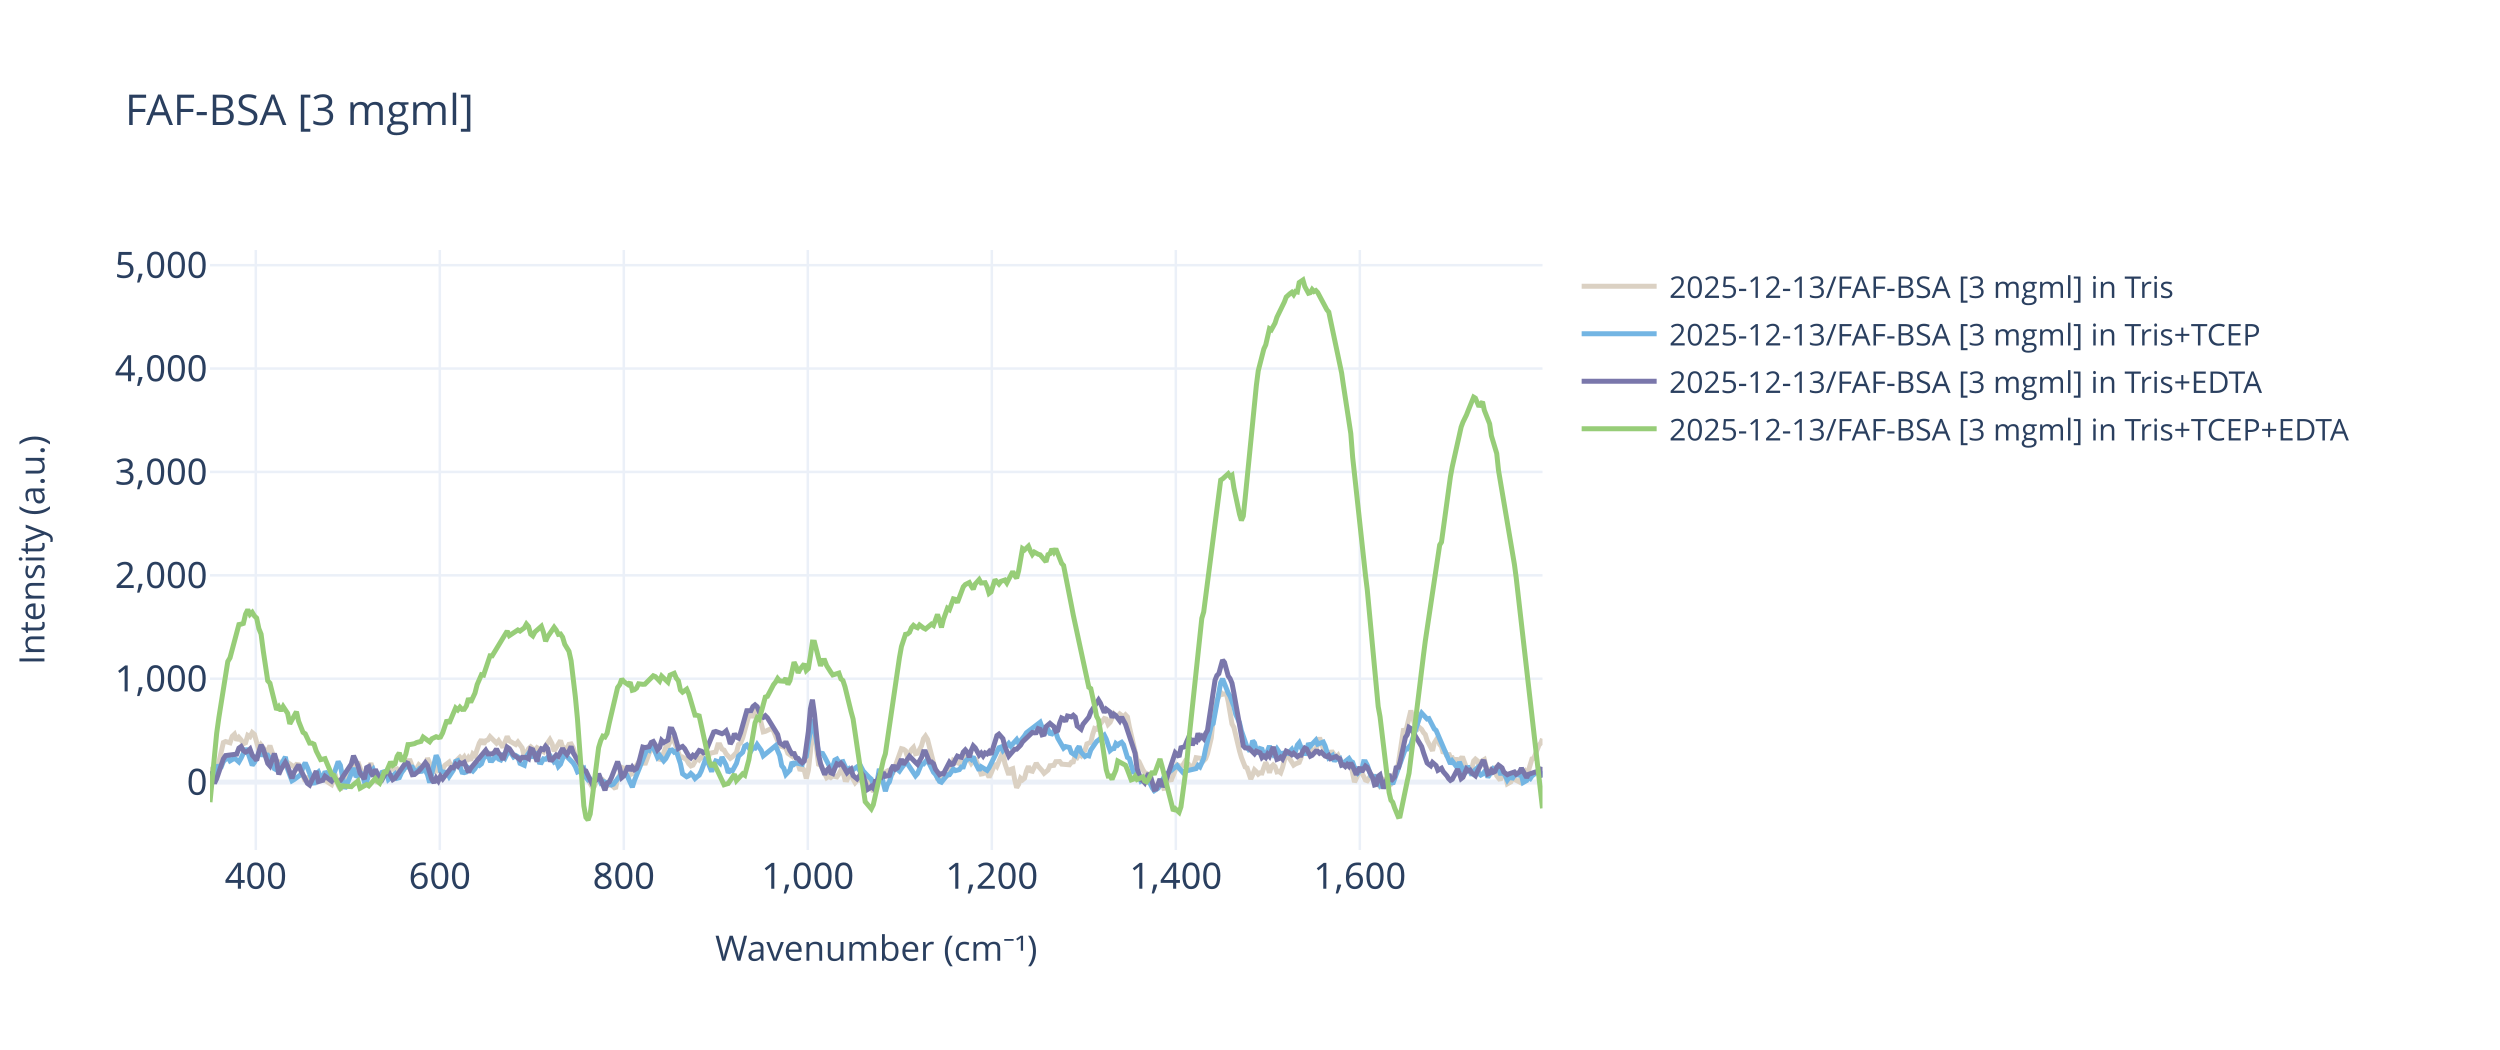
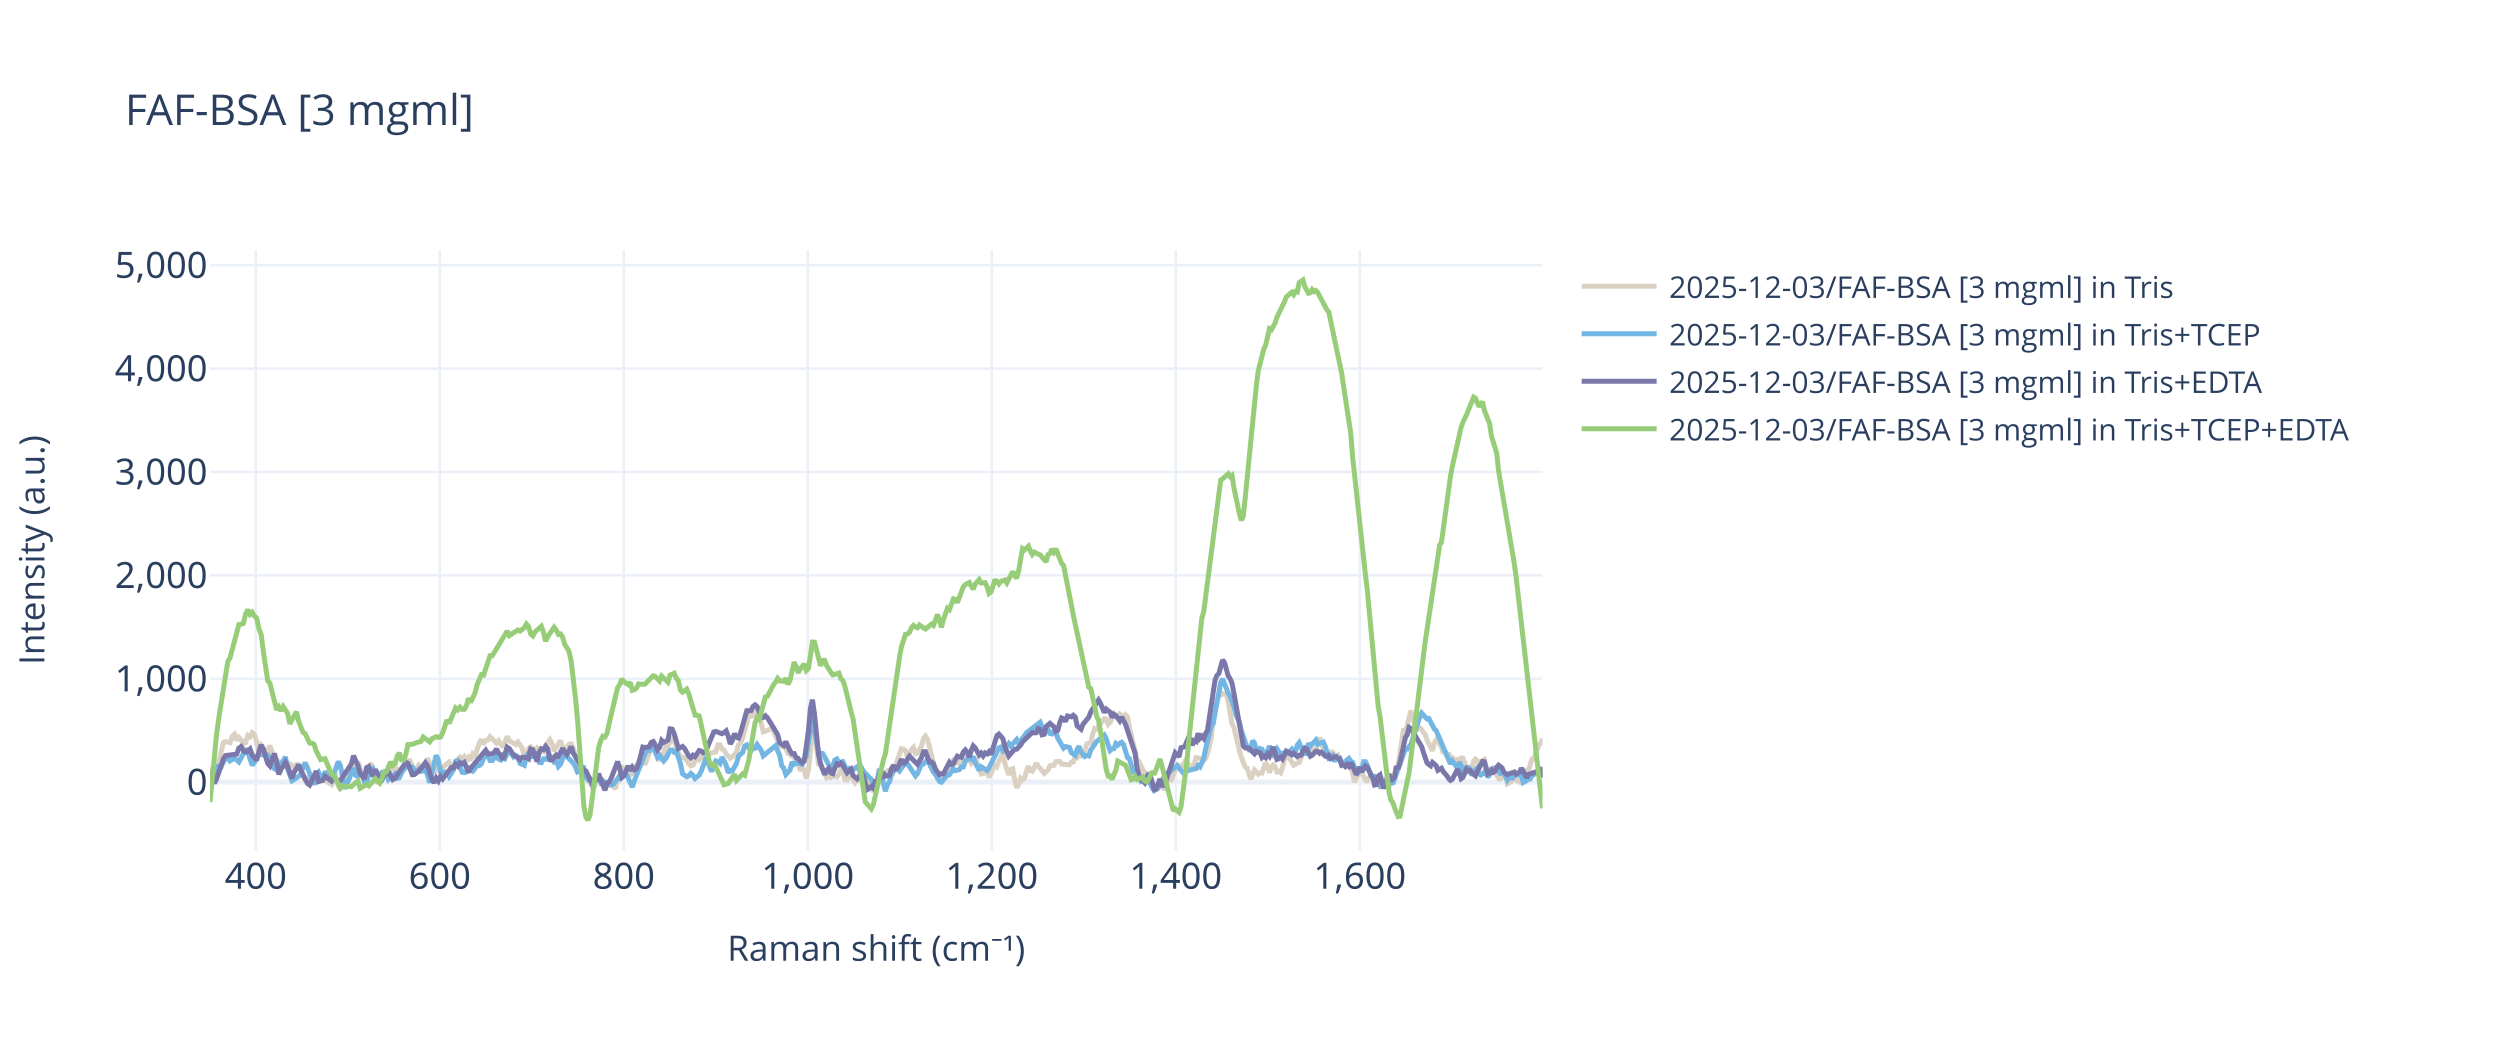
<svg xmlns="http://www.w3.org/2000/svg" class="main-svg" width="1000" height="420" style="" viewBox="0 0 1000 420">
  <rect x="0" y="0" width="1000" height="420" style="fill: rgb(255, 255, 255); fill-opacity: 1;" />
-   <defs id="defs-136c5c">
+   <defs id="defs-d12a3f">
    <g class="clips">
-       <clipPath id="clip136c5cxyplot" class="plotclip">
+       <clipPath id="clipd12a3fxyplot" class="plotclip">
        <rect width="533" height="240" />
      </clipPath>
-       <clipPath class="axesclip" id="clip136c5cx">
+       <clipPath class="axesclip" id="clipd12a3fx">
        <rect x="84" y="0" width="533" height="420" />
      </clipPath>
-       <clipPath class="axesclip" id="clip136c5cy">
+       <clipPath class="axesclip" id="clipd12a3fy">
        <rect x="0" y="100" width="1000" height="240" />
      </clipPath>
-       <clipPath class="axesclip" id="clip136c5cxy">
+       <clipPath class="axesclip" id="clipd12a3fxy">
        <rect x="84" y="100" width="533" height="240" />
      </clipPath>
    </g>
    <g class="gradients" />
    <g class="patterns" />
  </defs>
  <g class="bglayer" />
  <g class="layer-below">
    <g class="imagelayer" />
    <g class="shapelayer" />
  </g>
  <g class="cartesianlayer">
    <g class="subplot xy">
      <g class="layer-subplot">
        <g class="shapelayer" />
        <g class="imagelayer" />
      </g>
      <g class="minor-gridlayer">
        <g class="x" />
        <g class="y" />
      </g>
      <g class="gridlayer">
        <g class="x">
          <path class="xgrid crisp" transform="translate(102.32,0)" d="M0,100v240" style="stroke: rgb(235, 240, 248); stroke-opacity: 1; stroke-width: 1px;" />
          <path class="xgrid crisp" transform="translate(175.92,0)" d="M0,100v240" style="stroke: rgb(235, 240, 248); stroke-opacity: 1; stroke-width: 1px;" />
          <path class="xgrid crisp" transform="translate(249.52,0)" d="M0,100v240" style="stroke: rgb(235, 240, 248); stroke-opacity: 1; stroke-width: 1px;" />
          <path class="xgrid crisp" transform="translate(323.12,0)" d="M0,100v240" style="stroke: rgb(235, 240, 248); stroke-opacity: 1; stroke-width: 1px;" />
          <path class="xgrid crisp" transform="translate(396.73,0)" d="M0,100v240" style="stroke: rgb(235, 240, 248); stroke-opacity: 1; stroke-width: 1px;" />
          <path class="xgrid crisp" transform="translate(470.33,0)" d="M0,100v240" style="stroke: rgb(235, 240, 248); stroke-opacity: 1; stroke-width: 1px;" />
          <path class="xgrid crisp" transform="translate(543.93,0)" d="M0,100v240" style="stroke: rgb(235, 240, 248); stroke-opacity: 1; stroke-width: 1px;" />
        </g>
        <g class="y">
          <path class="ygrid crisp" transform="translate(0,271.48)" d="M84,0h533" style="stroke: rgb(235, 240, 248); stroke-opacity: 1; stroke-width: 1px;" />
          <path class="ygrid crisp" transform="translate(0,230.13)" d="M84,0h533" style="stroke: rgb(235, 240, 248); stroke-opacity: 1; stroke-width: 1px;" />
          <path class="ygrid crisp" transform="translate(0,188.77)" d="M84,0h533" style="stroke: rgb(235, 240, 248); stroke-opacity: 1; stroke-width: 1px;" />
          <path class="ygrid crisp" transform="translate(0,147.42)" d="M84,0h533" style="stroke: rgb(235, 240, 248); stroke-opacity: 1; stroke-width: 1px;" />
          <path class="ygrid crisp" transform="translate(0,106.07)" d="M84,0h533" style="stroke: rgb(235, 240, 248); stroke-opacity: 1; stroke-width: 1px;" />
        </g>
      </g>
      <g class="zerolinelayer">
        <path class="yzl zl crisp" transform="translate(0,312.83)" d="M84,0h533" style="stroke: rgb(235, 240, 248); stroke-opacity: 1; stroke-width: 2px;" />
      </g>
      <g class="layer-between">
        <g class="shapelayer" />
        <g class="imagelayer" />
      </g>
      <path class="xlines-below" />
      <path class="ylines-below" />
      <g class="overlines-below" />
      <g class="xaxislayer-below" />
      <g class="yaxislayer-below" />
      <g class="overaxes-below" />
      <g class="overplot">
-         <g class="xy" transform="translate(84,100)" clip-path="url(#clip136c5cxyplot)">
+         <g class="xy" transform="translate(84,100)" clip-path="url(#clipd12a3fxyplot)">
          <g class="scatterlayer mlayer">
-             <g class="trace scatter trace74cd53" style="stroke-miterlimit: 2; opacity: 1;">
+             <g class="trace scatter tracefbbceb" style="stroke-miterlimit: 2; opacity: 1;">
              <g class="fills" />
              <g class="errorbars" />
              <g class="lines">
                <path class="js-line" d="M0,214.76L0.89,208.26L1.78,208.81L2.67,209.84L3.56,204.8L5.34,197.02L6.23,196.61L8.01,197.12L8.9,194.52L9.79,193.68L10.68,196.11L11.56,194.97L12.45,195.99L13.34,197.52L14.23,197.12L15.11,194.15L16,194.68L16.89,193.02L17.77,193.76L19.54,199.96L20.43,197.99L22.2,200.31L23.09,200.42L23.97,198.24L24.85,200.88L26.62,205.84L27.51,204.72L28.39,204.93L29.27,206.35L30.16,206.3L31.04,204.99L33.68,206.8L34.57,205.78L35.45,205.91L36.33,208.02L38.09,212.53L38.97,211.08L40.73,210.63L41.61,211.53L43.37,211.09L44.25,210.6L45.13,212.19L46.01,212.14L48.64,213.83L49.52,211.59L50.39,210.94L51.27,214.15L52.15,215.88L53.02,214.13L54.78,209.96L55.65,207.77L56.53,207.57L57.4,205.92L58.28,207.7L59.15,204.77L61.77,211.88L62.65,209.14L64.39,205.25L65.27,208.34L67.01,213.38L67.88,211.68L70.5,209.58L71.37,208.2L73.11,207.55L73.98,207.94L74.85,207.57L75.72,208.66L77.46,207.97L78.33,206.26L79.2,204.28L80.06,204.28L81.8,208.82L82.67,207.41L83.54,205.92L84.4,206.62L86.14,206.65L87,203.24L89.6,209.31L90.46,206.29L91.33,207.9L92.19,207.02L93.06,207.61L93.92,206.14L95.65,204.83L96.51,206.68L97.38,207.32L98.24,204.59L99.97,202.86L100.83,203.82L101.69,202.76L102.55,204.5L103.41,203.01L104.27,204.13L105.13,201.59L105.99,202.35L107.72,197.27L108.58,195.83L109.43,197.66L110.29,196.29L111.15,195.99L112.01,194.66L114.59,197.26L115.44,196.28L117.16,198.95L118.01,196.79L118.87,194.57L119.73,196.35L122.29,197.81L123.15,196.81L124.86,199.14L125.71,202.56L127.42,199.51L128.28,198.73L129.98,200.26L130.83,199.09L133.39,200.68L134.24,198.36L135.95,195.85L136.8,197.44L137.65,200.46L138.5,199.02L140.2,196.22L141.05,198.88L142.75,199.41L143.59,197.74L144.44,197.58L145.29,199.2L146.99,205.55L147.83,207.09L148.68,207.15L149.53,208.95L152.91,214.85L153.76,214.47L155.45,210.57L156.29,212.44L157.14,212.02L157.98,212.94L158.82,214.76L159.67,213.07L162.2,215.51L163.04,211.39L163.88,210.08L164.72,206.98L165.56,207.31L166.41,209.58L167.25,210.82L168.09,209.81L169.77,209.2L170.61,206.21L172.29,203.43L173.13,204.06L173.96,205.88L174.8,203.63L176.48,198.98L177.32,199.89L178.15,198.79L178.99,200.34L179.83,204.27L180.66,203.3L182.34,198.82L183.17,198.52L184.84,194.94L185.68,196.49L188.18,203.24L189.02,202.83L190.68,203.95L191.51,205.49L192.35,206.38L193.18,206.06L194.84,203.16L195.68,203.94L196.51,202.85L197.34,203.04L199,204.09L199.83,201.33L202.32,200.81L203.15,197.9L203.97,197.9L204.8,199.64L205.63,200.05L206.46,201.54L208.11,203.35L208.94,202.73L210.59,200.96L211.42,197.79L212.25,197.18L213.07,195.19L215.55,186.11L216.37,186.4L217.2,186.43L218.02,184.67L218.84,183.41L219.67,185.99L221.31,192.75L222.13,192.55L224.6,191.38L225.42,192.38L227.88,198.36L228.7,198.54L230.34,199.19L231.16,201.34L232.8,202.48L233.62,200.87L236.07,208.23L236.89,207.08L237.71,208.12L238.52,211.42L239.34,208.14L240.16,200.88L240.97,191.13L241.79,192.47L243.42,205.71L244.23,206.03L246.67,211.1L247.49,210.55L248.3,211.02L249.11,210.38L250.74,210.76L251.55,209.61L252.36,208.09L253.17,208.73L253.99,211.91L254.8,211.97L255.61,210.01L256.42,210.25L258.04,213.06L258.85,212.12L262.89,211.81L263.7,212.05L265.31,216.74L266.12,215.49L266.93,212.43L267.73,212.51L268.54,211.94L269.34,209.27L270.95,208.41L271.76,209.86L272.56,207.84L273.37,208.53L276.58,199.48L277.39,199.69L278.19,200.26L278.99,202.82L280.59,199.84L281.39,198.98L282.2,201.5L283,201.32L284.6,198.33L285.4,195.49L286.2,194.43L287,195.73L290.99,211.37L291.79,211.42L294.18,209.85L294.97,210.28L295.77,209.68L296.56,207.18L297.36,204.27L298.15,204.79L299.74,205.41L300.54,203.63L301.33,203.91L302.13,203.05L303.71,203.82L304.51,205.28L306.09,203.18L306.88,205.24L308.46,209.62L309.26,209.47L310.05,208.86L310.84,209.38L311.63,210.88L312.42,209.35L314,205.43L314.78,206.44L317.15,200.82L317.94,205.34L319.51,209.95L320.3,207.76L321.09,207.47L321.87,211.81L322.66,215.08L323.44,213.75L324.23,211.28L325.01,211.96L325.8,211.3L326.58,208.39L327.37,206.53L328.15,208.3L328.94,208.5L329.72,206.89L330.5,205.26L331.28,206.47L332.85,208.24L333.63,209.32L335.19,208.04L335.97,206.31L337.54,206.14L338.32,204.67L339.88,204.6L340.65,205.65L343.77,205.92L344.55,204.89L345.32,204.75L346.1,202.35L346.88,202.94L347.65,201.53L348.43,202.21L349.21,200.64L349.98,200.13L350.76,197.56L352.31,196.94L353.08,193.73L353.85,191.4L354.63,191.68L357.72,187.41L358.49,187.63L359.26,189.71L360.04,188.92L361.58,185.53L362.35,186.23L363.12,186.47L363.89,185.58L365.43,186.71L366.2,185.94L366.97,186.76L367.74,190.74L370.81,203.92L371.58,204.57L373.11,207.8L373.88,209.06L374.64,209.37L375.41,211.12L378.47,214.99L379.23,214.92L379.99,211.69L380.76,212.76L381.52,215.35L382.28,215.22L383.05,211.04L383.81,212.01L384.57,211.89L385.33,210.07L386.86,205.9L387.62,206.25L388.38,206.76L389.14,206.06L389.9,204.79L390.66,205.77L391.42,205.76L392.18,207.22L393.69,205.65L394.45,203.07L396.72,203.43L397.48,204.25L398.24,203.48L398.99,201.54L400.51,195.15L401.26,187.97L402.77,180.11L403.53,178.68L404.28,176.93L405.03,177.72L406.54,177.41L407.29,180.67L408.8,189.6L409.55,190.93L411.81,200.41L412.56,202.98L414.06,206.79L414.81,207.15L416.31,211.63L417.06,209.93L417.8,207.97L418.55,208.69L419.3,209.67L420.05,209.12L420.8,209.2L421.54,207.04L422.29,204.95L423.04,206.57L423.78,209.1L424.53,206.69L425.28,205.96L426.02,206.62L426.77,208.75L427.51,208.56L428.26,209.11L429,207.03L430.49,201.29L431.23,202.4L433.46,206.05L434.2,205.57L435.68,204.97L436.43,203.08L437.17,199.8L437.91,200.42L438.65,201.1L439.39,200.13L440.13,198.3L440.87,200.38L441.61,201.5L442.34,199.94L443.82,195.04L444.56,197.36L446.03,201.46L446.77,200.96L448.98,200.83L449.72,201.97L450.45,203.04L451.19,202.22L452.66,205.88L453.39,205.77L454.12,205.1L454.86,206.15L455.59,206.56L456.32,205.71L457.79,212.84L458.52,211.36L459.98,207.84L460.72,209.07L462.18,212.02L462.91,212.29L464.37,210.07L465.1,210.3L466.55,212.94L467.28,213.56L468.01,214.64L468.74,214.19L470.19,211.06L470.92,213.91L471.65,214.39L472.37,213.74L474.55,207.33L475.28,205.91L477.45,191.4L478.17,193.17L480.34,184.21L481.07,186.74L482.51,192.45L483.23,190.5L484.67,191.77L485.4,193.03L486.12,193.81L486.84,196.17L489,200.31L489.71,197.19L491.15,194.92L491.87,197.76L492.59,198.63L493.3,201.31L494.02,200.46L494.74,202.56L495.46,201.26L496.17,203.04L496.89,203.04L497.6,204.67L498.32,203.24L499.03,204.75L500.46,203.22L501.18,203.27L502.6,207.17L503.32,207.69L504.74,207.33L505.46,204.39L506.17,203.65L506.88,204.24L507.59,206.19L508.3,204.71L509.72,203.82L510.43,206.63L511.85,209.62L512.56,207.65L513.98,207.16L514.69,210.27L516.1,212.07L516.81,209.95L517.52,209.48L518.23,210.76L518.93,213.53L519.64,213.12L520.34,212.77L521.05,211.4L523.87,212.82L524.57,210.5L525.98,208.78L526.68,210.54L528.79,203.57L529.49,203.39L531.6,198.01L532.3,197.24L533,195.52" style="vector-effect: none; fill: none; stroke: rgb(219, 209, 195); stroke-opacity: 1; stroke-width: 2px; opacity: 1;" />
              </g>
              <g class="points" />
              <g class="text" />
            </g>
-             <g class="trace scatter trace1f4bc8" style="stroke-miterlimit: 2; opacity: 1;">
+             <g class="trace scatter trace23a62c" style="stroke-miterlimit: 2; opacity: 1;">
              <g class="fills" />
              <g class="errorbars" />
              <g class="lines">
                <path class="js-line" d="M0,213.78L2.67,206.11L3.56,207.21L4.45,206.84L5.34,204.6L7.12,202.8L8.01,204.35L9.79,203.29L10.68,203.98L11.56,204.77L12.45,203.22L14.23,199.4L15.11,200.87L16.89,206.11L17.77,204.97L19.54,201.26L20.43,201.88L23.09,202.02L23.97,203.44L25.74,207.47L26.62,207.96L27.51,207.52L28.39,205.86L30.16,202.75L31.04,207.63L32.8,212.31L33.68,211.79L36.33,209.84L37.21,206.63L38.09,205.12L38.97,207.07L41.61,213.9L42.49,209.6L43.37,208.79L44.25,210.81L45.13,211.44L46.01,208.6L48.64,212.05L49.52,209.74L51.27,204.62L52.15,206.14L53.9,215.48L54.78,213.69L57.4,207.2L58.28,210.23L59.15,210.55L60.02,209.08L60.9,209.63L61.77,212.78L62.65,212.72L63.52,209.86L65.27,207.74L66.14,209.88L67.88,210.83L68.75,208.97L70.5,208.47L71.37,211.78L73.98,209.55L74.85,211.31L75.72,211.06L76.59,209.14L78.33,206.57L79.2,206.82L80.93,206.84L81.8,208.22L82.67,208.64L83.54,207.73L84.4,209.12L85.27,206.37L87,209.87L87.87,213.08L90.46,202.12L91.33,203.97L92.19,208.39L93.06,208.78L94.79,208.99L95.65,210.59L97.38,207.96L98.24,204.59L99.1,204.24L99.97,206.56L100.83,208.9L101.69,209.06L102.55,208.79L103.41,207.19L105.13,208.43L105.99,207.45L106.86,205.8L107.72,206.21L108.58,205.53L109.43,203.29L111.15,201.75L112.01,204.2L112.87,204.25L113.73,203.21L114.59,202.23L115.44,203.63L116.3,203.99L117.16,202.41L118.01,203.28L118.87,201.53L119.73,201.04L120.58,201.43L121.44,202.77L122.29,202.2L123.15,202.72L124,205.34L125.71,206.11L126.57,202.59L127.42,201.34L128.28,201.75L129.13,203.15L129.98,200.8L131.69,204.93L132.54,205.04L133.39,203.54L134.24,203.7L135.95,202.2L136.8,203.41L137.65,204.8L138.5,204.24L139.35,206.59L140.2,205.69L141.9,201.11L142.75,202.62L145.29,205.22L146.14,206.65L146.99,208.78L147.83,208.42L149.53,207.42L150.37,210.97L151.22,211.97L152.07,211.65L152.91,212.62L153.76,211.97L154.6,210.94L155.45,211.31L156.29,213.11L157.14,212.46L160.51,214.01L161.35,213.66L164.72,209.41L165.56,209.76L166.41,209.41L167.25,211.15L168.93,214.88L169.77,212.2L174.8,199.61L175.64,200.1L176.48,197.99L177.32,198.88L178.99,202.96L179.83,202.11L181.5,204.37L182.34,203.42L184.01,200.15L184.84,199.99L185.68,200.88L186.51,200.42L188.18,205.5L189.02,209.51L190.68,210.71L191.51,210.32L192.35,209.39L193.18,210.18L194.01,211.42L194.84,210.69L195.68,210.07L196.51,208.4L198.17,203.84L199,204.45L200.66,208.65L201.49,206.14L202.32,204.37L203.15,204.64L203.97,205.34L204.8,202.83L206.46,206.05L207.29,209.09L208.11,208.1L208.94,208.36L210.59,205.35L211.42,202.44L213.07,200.92L213.9,198.45L214.72,197.95L215.55,199.04L216.37,200.43L217.2,199.07L218.02,199.26L218.84,197.81L220.49,200.14L221.31,202.33L226.24,198.29L227.06,200.25L227.88,202.2L228.7,206.3L229.52,207.3L230.34,209.8L231.98,208.06L232.8,204.84L233.62,205.74L234.44,205.16L236.89,205.73L237.71,203.43L238.52,202.57L239.34,197.01L240.97,187.61L241.79,191.94L243.42,200.82L244.23,201.27L245.05,201.39L245.86,202.8L247.49,205.92L248.3,207.21L249.11,206.61L249.93,204.02L250.74,203.6L251.55,204.99L253.17,204.65L253.99,206.5L254.8,208.25L255.61,207.54L256.42,208.64L257.23,207.89L258.85,206.72L259.66,207.93L260.47,206.84L261.27,208.39L262.89,210.14L263.7,210.97L264.51,211.66L265.31,213.6L266.12,213.86L266.93,212.19L267.73,207.53L268.54,210.01L270.15,216.49L270.95,213.87L271.76,212.76L272.56,210L274.17,206.47L274.98,207.77L275.78,208.45L276.58,207.28L278.19,205.15L278.99,205.47L282.2,210.34L283,209.43L284.6,205.56L285.4,205.61L287,203.71L287.79,205.6L289.39,208.88L290.19,209.76L291.79,212.57L292.58,212.89L294.97,209.88L295.77,209.85L297.36,207.6L298.15,208.25L299.74,207.85L300.54,206.78L301.33,206.77L302.13,204.5L303.71,203.01L304.51,203.75L305.3,202.63L306.09,205.09L307.67,208.12L308.46,206.71L310.84,208.16L311.63,207.07L314.78,200.71L315.57,199.11L316.36,198.82L317.15,200.21L319.51,197.38L320.3,198.46L322.66,195.81L323.44,197.31L325.8,194.33L326.58,193.1L332.07,188.89L332.85,190.96L333.63,193.82L334.41,192.4L335.19,191.8L335.97,193.37L336.76,193.56L337.54,192.44L338.32,192.91L339.1,195.26L341.43,199.26L342.21,198.61L343.77,198.98L344.55,201.06L346.1,202.13L346.88,199.66L347.65,198.56L348.43,200.84L349.98,202.59L350.76,202.14L351.53,202.35L352.31,200L354.63,196.59L355.4,196.03L357.72,194.06L358.49,195.59L360.04,200.21L360.81,199.55L361.58,199.43L362.35,197.43L363.12,198.06L363.89,197.34L364.66,196.91L365.43,197.89L366.97,202.97L367.74,203.43L369.27,208.79L370.04,208.78L371.58,210.61L372.34,212.44L374.64,211.02L375.41,212.09L376.94,215.2L377.7,216.27L379.23,215.29L379.99,214.04L382.28,209.42L383.05,209.33L386.86,206.25L387.62,207.24L389.14,208.98L389.9,208.49L394.45,207.44L395.21,206.18L395.97,206.75L396.72,205.12L397.48,203.33L398.24,199.51L400.51,190.2L401.26,189.44L404.28,173.03L405.03,171.54L407.29,177.24L408.05,178.49L409.55,182.63L410.3,185.77L411.81,189.11L412.56,192.32L414.81,198.81L415.56,199.92L416.31,199.67L417.06,196.28L417.8,197.2L418.55,200.12L419.3,201.54L420.05,199.45L420.8,199.69L421.54,202.09L422.29,202.14L423.04,200.31L423.78,198.37L424.53,200.48L425.28,201.73L426.02,200.72L426.77,199.53L427.51,200.62L428.26,201.75L429,201.33L430.49,201.15L431.23,201.37L432.72,199.76L433.46,201.25L434.2,200.61L434.94,198.01L435.68,197.11L436.43,198.96L437.91,201.96L438.65,200.39L439.39,197.3L440.13,198.43L442.34,196.06L443.08,197.66L445.3,196.82L446.03,198.34L447.51,203.18L448.24,202.74L448.98,202.21L449.72,204.57L450.45,203.3L451.19,203.7L451.92,203.38L452.66,205.74L455.59,203.38L456.32,204.5L457.06,204.92L457.79,207.02L458.52,207.47L459.25,209.14L460.72,207.76L461.45,204.67L462.18,204.7L462.91,206.07L464.37,210.34L465.1,210.81L465.83,210.66L466.55,212.69L468.01,214.3L468.74,213.64L470.19,214.09L470.92,212.94L472.37,212.59L473.1,213.62L478.17,199.51L478.9,199.61L480.34,197.85L481.07,195.49L483.95,186.67L484.67,185.23L486.84,187.6L487.56,187.43L489.71,191.58L490.43,192.15L496.17,205.54L496.89,204.41L498.32,206.28L499.03,207.33L499.75,204.77L500.46,206.37L501.89,209.59L502.6,207.1L503.32,207.02L504.03,208.53L504.74,210.13L505.46,208.47L506.88,207.2L507.59,209.44L508.3,210.04L509.01,209.64L509.72,208.78L510.43,209.22L511.14,210.9L511.85,209.82L513.27,207.58L513.98,208.24L515.4,207.52L516.1,209.31L517.52,209.26L518.23,210.55L518.93,212.02L519.64,211.01L521.05,211.21L521.76,210.03L524.57,209.95L525.28,213L526.68,212.21L527.39,210.97L528.09,211.43L528.79,210.37L531.6,208.18L532.3,209.36L533,210.86" style="vector-effect: none; fill: none; stroke: rgb(115, 181, 227); stroke-opacity: 1; stroke-width: 2px; opacity: 1;" />
              </g>
              <g class="points" />
              <g class="text" />
            </g>
-             <g class="trace scatter trace238e8b" style="stroke-miterlimit: 2; opacity: 1;">
+             <g class="trace scatter traceaa1c7f" style="stroke-miterlimit: 2; opacity: 1;">
              <g class="fills" />
              <g class="errorbars" />
              <g class="lines">
                <path class="js-line" d="M0,208.58L1.78,213.33L2.67,211.45L5.34,203.57L6.23,202.23L10.68,201.65L11.56,199.25L12.45,198.62L13.34,200.2L14.23,200.84L15.11,200.46L16,199.62L16.89,202.04L18.66,204.16L19.54,200.66L20.43,197.96L21.32,199.69L23.09,205.36L23.97,206.36L25.74,201.43L26.62,204.37L27.51,209.76L28.39,207.72L30.16,204.93L31.04,206.47L32.8,211.33L33.68,208.79L35.45,205.9L36.33,208.15L38.97,213.34L39.85,214L42.49,208.44L43.37,212.64L45.13,212.09L46.01,210.48L48.64,212.45L49.52,211.14L51.27,212.61L52.15,212.19L56.53,205.58L57.4,202.29L59.15,206.15L60.02,209.31L61.77,211.6L62.65,207.05L63.52,206.61L64.39,209.17L65.27,210.45L66.14,207.74L67.88,211.47L68.75,211.99L70.5,208.84L71.37,208.7L73.11,211.84L73.98,211.27L78.33,204.99L79.2,205.35L80.93,209.9L81.8,209.81L83.54,208.35L84.4,207.41L86.14,205.07L87,206.2L88.73,211.77L89.6,213.08L90.46,211.21L91.33,212.39L92.19,210.49L93.06,211.57L95.65,208.15L96.51,207.03L97.38,207.15L98.24,205.71L99.1,206.48L99.97,205.11L100.83,205.5L101.69,204.96L103.41,208.9L104.27,207.32L110.29,200.09L111.15,201.57L112.87,201.55L113.73,200.98L114.59,199.58L115.44,201.25L116.3,202.01L117.16,203.92L118.87,198.86L119.73,199.45L121.44,202.03L122.29,202.51L124,203.87L124.86,202.92L126.57,202.99L127.42,203.49L128.28,199.61L129.13,199.93L130.83,204.6L131.69,200.88L132.54,199.5L133.39,199.83L134.24,198.51L135.09,199.52L135.95,203.93L136.8,204.02L138.5,202L139.35,202.55L141.05,199.36L141.9,200.83L142.75,201.8L143.59,200.44L144.44,198.59L145.29,201.16L149.53,208.15L150.37,208.4L152.91,213.68L153.76,212.46L154.6,211.94L155.45,209.48L157.98,216.12L158.82,213.27L159.67,212.79L160.51,211.2L163.04,204.63L163.88,207.27L164.72,211.03L165.56,210.32L167.25,206.35L168.09,208.26L168.93,206.83L169.77,207.92L170.61,207.42L171.45,205.37L173.13,198.83L173.96,199.04L175.64,198.69L176.48,196.98L177.32,196.61L178.15,198.03L178.99,199.95L179.83,199.01L180.66,196.19L181.5,197.02L183.17,196.05L184.01,191.57L184.84,191.65L185.68,193.51L187.35,199.4L188.18,198.96L189.02,198.58L189.85,199.45L191.51,202.43L192.35,203.15L193.18,202.11L194.01,202.69L195.68,200.2L196.51,200.45L197.34,201.14L198.17,200.79L201.49,192.81L202.32,192.58L204.8,193.48L205.63,193.08L206.46,192.36L207.29,194.47L208.11,197.57L208.94,196.25L209.77,193.45L210.59,194.86L211.42,195.24L212.25,193.06L214.72,184.29L215.55,184.28L216.37,184.28L217.2,182.61L218.02,181.95L218.84,182.64L220.49,186.55L221.31,186.95L222.13,186.29L222.96,187.12L227.06,193.82L227.88,197.14L229.52,198.25L230.34,196.63L231.98,200.25L232.8,201.49L233.62,201.45L234.44,203.14L235.25,203.36L236.07,204.43L236.89,205.12L237.71,204.42L239.34,192.63L240.16,183.54L240.97,179.88L241.79,185.67L243.42,201.85L244.23,205.48L245.86,209.83L246.67,208.15L247.49,207.3L248.3,209.11L249.11,209.45L249.93,207.27L250.74,205.53L251.55,205.94L252.36,205.28L253.17,206.22L254.8,209.09L255.61,208.25L256.42,207.63L257.23,210.23L258.85,211.57L259.66,210.57L260.47,209.07L261.27,210.14L262.89,215.87L263.7,215.39L264.51,214.58L265.31,215.32L266.12,212.55L266.93,212.47L267.73,210.28L268.54,210.78L269.34,208.93L270.15,210.51L271.76,210.16L272.56,207.52L273.37,206.13L274.17,207.65L274.98,207.17L275.78,205.52L276.58,203.66L277.39,205.74L278.99,203.66L279.79,202.48L282.2,204.94L283,205.72L284.6,203L285.4,200.67L286.2,200.69L287,202.77L287.79,204.81L288.59,204.77L289.39,205.49L290.19,207.71L291.79,209.87L292.58,209.46L293.38,209.53L294.18,207.95L295.77,204.9L296.56,205.77L297.36,205.57L298.15,203.85L298.95,202.44L299.74,202.74L300.54,202.91L301.33,200.81L302.13,199.96L302.92,200.89L303.71,202.88L304.51,200.13L305.3,198.35L306.09,199.16L307.67,202.03L308.46,201.22L309.26,202.37L310.05,201.16L310.84,201.56L311.63,200.66L312.42,201.8L313.21,199.24L314.78,194.23L315.57,193.65L317.15,195.45L317.94,198.58L319.51,202.42L320.3,201.49L321.87,199.69L322.66,199.68L324.23,198.08L325.01,196.74L328.94,192.97L329.72,193.14L330.5,193.08L331.28,191.44L332.07,191.74L332.85,193.94L333.63,193.73L334.41,190.66L335.97,189.33L336.76,190.02L337.54,190.64L338.32,192.52L339.1,192.17L339.88,189.13L340.65,187.18L341.43,187.53L342.21,188.57L342.99,186.4L344.55,186.75L345.32,186.11L346.1,186.83L346.88,190.41L348.43,191.68L349.21,189.69L351.53,186.85L352.31,184.8L355.4,180L356.17,181.28L357.72,185.02L358.49,183.66L360.04,184.87L360.81,186.97L361.58,185.73L362.35,186.26L363.89,188.35L364.66,186.81L366.2,189.72L366.97,192.07L370.04,201.33L370.81,207.3L372.34,211.85L373.11,212.27L373.88,213.11L374.64,211.29L375.41,209.38L376.17,210.42L377.7,215.77L378.47,215.59L379.99,211.61L380.76,214.07L381.52,214.17L382.28,212.55L386.09,201.1L386.86,201.86L387.62,202.75L388.38,199.11L389.9,198.7L390.66,196.73L391.42,195.01L392.18,195.72L392.93,198.08L393.69,196.28L394.45,196.62L395.21,193.32L395.97,195.33L396.72,194.51L397.48,195.4L398.24,193.44L398.99,192.17L399.75,187.04L402.02,172.04L402.77,170.19L403.53,169.46L404.28,166.71L405.03,164.02L405.79,164.96L407.29,170.41L408.05,171.48L408.8,173.28L409.55,177.17L413.31,198.36L414.06,199.15L415.56,199.27L416.31,200.01L417.8,201.51L418.55,200.46L420.05,201.11L420.8,203.04L421.54,202.4L422.29,203.05L423.04,201.64L423.78,202.51L425.28,198.78L426.02,201.28L426.77,203.76L427.51,203.47L428.26,202.84L429,203.62L430.49,200.43L431.23,200.76L432.72,201.9L433.46,201.27L434.94,202.65L435.68,202.11L436.43,202.1L437.17,200.38L437.91,199.21L438.65,199.59L440.13,202.47L440.87,202.11L442.34,200.48L443.08,200.52L443.82,201.3L444.56,200.86L446.03,202.41L446.77,202.68L447.51,202.14L448.24,203.45L450.45,202.59L451.19,203.25L451.92,203.54L452.66,206.08L453.39,205.92L454.12,206.61L454.86,205.77L455.59,206.54L456.32,205.17L457.06,206.45L458.52,209.87L459.25,208.09L459.98,206.91L460.72,208.72L462.18,206.4L462.91,206.94L465.1,211.2L465.83,213.99L466.55,213.79L467.28,210.5L468.01,209.94L468.74,212.9L469.47,215.4L470.19,213.16L471.65,209.6L472.37,212.45L473.83,210.72L474.55,206.47L475.28,207.51L476,204.87L478.17,194.95L478.9,193.89L479.62,190.96L480.34,191.4L484.67,198.66L485.4,201.06L486.84,205.18L487.56,205.79L488.28,206.32L489,204.98L490.43,206.23L491.15,208.12L492.59,207.3L493.3,208.66L494.74,210.31L495.46,211.44L496.17,212.15L496.89,211.72L499.03,207.68L499.75,209.33L500.46,211.46L501.18,210.9L502.6,207.63L503.32,208.34L504.03,208.06L504.74,209.18L506.17,210.32L506.88,208.67L509.01,204.58L509.72,204.66L511.14,209.6L511.85,209.28L512.56,208.11L513.27,208.94L513.98,208.59L514.69,206.92L515.4,206.05L516.1,206.55L516.81,207.13L517.52,208.82L518.93,209.87L519.64,209.53L521.76,208.8L522.46,209.7L523.87,208.76L524.57,207.26L526.68,211.07L527.39,209.74L530.2,208.79L530.9,208.85L532.3,207.03L533,211.05" style="vector-effect: none; fill: none; stroke: rgb(122, 119, 171); stroke-opacity: 1; stroke-width: 2px; opacity: 1;" />
              </g>
              <g class="points" />
              <g class="text" />
            </g>
-             <g class="trace scatter trace26888f" style="stroke-miterlimit: 2; opacity: 1;">
+             <g class="trace scatter tracea1db9a" style="stroke-miterlimit: 2; opacity: 1;">
              <g class="fills" />
              <g class="errorbars" />
              <g class="lines">
                <path class="js-line" d="M0,220.87L2.67,193.29L3.56,186.96L7.12,164.6L8.01,163.12L11.56,149.83L12.45,149.66L13.34,149.37L14.23,145.64L15.11,143.85L16,145.76L16.89,144.93L17.77,146.37L18.66,147.24L19.54,151.42L20.43,153.65L21.32,160.46L23.09,172.29L23.97,173.26L26.62,183.9L27.51,182.72L28.39,184.32L29.27,182.63L31.04,185.31L31.92,189.54L34.57,184.68L35.45,188.51L37.21,192.94L38.09,193.52L39.85,197.24L40.73,197.26L41.61,197.69L42.49,200.39L44.25,203.85L45.13,203.66L46.01,203.45L46.88,205.56L48.64,209.74L49.52,210.09L52.15,215.28L53.02,214.35L56.53,214.67L57.4,213.84L59.15,212.42L60.02,215.29L62.65,213.83L63.52,214.36L66.14,211.42L67.01,212.51L67.88,213.26L68.75,211.38L69.63,208.92L70.5,208.78L72.24,204.76L73.11,206.15L73.98,205.57L74.85,202.53L75.72,201.16L76.59,203.93L77.46,203.95L78.33,201.67L79.2,197.84L80.06,197.8L81.8,197.46L82.67,197L84.4,196.56L85.27,194.84L87.87,196.72L88.73,195.52L90.46,194.68L91.33,194.99L92.19,194.82L93.06,193.16L94.79,187.99L95.65,189.33L98.24,183.2L99.1,183.97L99.97,182.86L100.83,183.76L101.69,183.73L102.55,182.37L103.41,179.31L104.27,180.93L105.99,177.24L106.86,173.83L108.58,169.87L109.43,170.05L112.01,162.32L112.87,162.34L118.87,152.43L119.73,154.25L123.15,151.98L124,152.43L125.71,151.15L126.57,149.62L127.42,150.62L128.28,153.67L129.13,154.36L129.98,152.78L132.54,150.52L133.39,152.97L134.24,156.5L135.09,154.65L137.65,150.91L138.5,152.05L139.35,153.75L140.2,153.59L141.05,154.88L141.9,157.72L143.59,160.52L144.44,164.33L146.14,178.73L146.99,187.64L149.53,222.31L150.37,226.95L151.22,228L152.07,225.66L155.45,199.04L156.29,196.26L157.14,194.47L157.98,194.79L158.82,193.34L159.67,189.36L163.04,175.01L163.88,173.87L164.72,171.59L165.56,172.66L167.25,173.85L168.09,172.93L168.93,176.12L169.77,175.89L170.61,175.25L171.45,173.52L173.13,173.73L173.96,173.67L177.32,170.31L178.15,170.65L179.83,172.42L180.66,170.45L183.17,172.86L184.01,170.05L185.68,169.32L186.51,171.27L187.35,172.32L188.18,176L189.02,176.86L189.85,176.28L190.68,175.67L191.51,177.55L194.01,186.06L194.84,186.12L195.68,186.38L196.51,190.11L199,201.58L199.83,205.01L200.66,206.64L201.49,205.1L205.63,213.9L206.46,213.63L207.29,213.39L208.11,212.17L209.77,209.69L210.59,212.23L213.07,209.54L213.9,210.09L215.55,203.87L216.37,198.78L218.02,189.13L218.84,187.11L219.67,187.72L220.49,184.86L222.13,178.82L222.96,178.54L225.42,173.86L226.24,172.84L227.06,171.4L227.88,172.36L229.52,172.49L230.34,171.31L231.16,173.77L231.98,172.25L233.62,164.86L234.44,166.55L235.25,169.13L236.07,167.63L237.71,165.58L238.52,168.18L239.34,167.41L240.16,162.39L240.97,156.82L241.79,156.87L244.23,166.34L245.05,164.18L245.86,164.16L246.67,166.25L248.3,168.83L249.11,169.97L251.55,169.23L252.36,171.54L253.17,172.21L253.99,174.69L256.42,184.62L257.23,187.59L262.08,220.68L262.89,221.64L264.51,223.56L265.31,221.92L269.34,203.99L270.15,201.5L275.78,163.05L276.58,158.62L278.19,153.74L278.99,153.61L279.79,152.95L280.59,151.07L281.39,150.14L282.2,150.76L283,151.1L283.8,149.99L285.4,151.2L286.2,151.61L288.59,149.64L289.39,150.16L290.99,145.77L291.79,148.24L292.58,150.98L293.38,147.76L294.97,143.31L295.77,143.85L297.36,139.54L298.15,139.74L298.95,141.03L299.74,138.94L301.33,134.72L302.13,133.82L303.71,133.02L304.51,134.49L305.3,135.68L306.09,133.59L307.67,131.82L308.46,133.21L310.05,133.07L310.84,134.74L311.63,137.37L312.42,136.76L314,131.85L314.78,132.72L315.57,133.6L316.36,132.54L317.94,132.01L318.73,133.18L321.09,128.61L321.87,130.21L322.66,131.29L323.44,128.4L325.01,119.44L325.8,119.98L327.37,118.47L328.15,120.37L328.94,121.8L329.72,120.83L331.28,121.7L332.07,121.93L334.41,124.73L335.19,121.85L335.97,121.49L336.76,119.6L337.54,120.86L338.32,119.49L340.65,125.34L341.43,126.2L344.55,142.06L345.32,146.08L351.53,174.9L352.31,175.42L353.85,182.43L354.63,186.5L355.4,187.95L356.17,192.38L358.49,207.83L359.26,210.44L360.04,210.4L360.81,211.75L362.35,208.04L363.12,204.42L366.2,206.09L366.97,207.92L368.5,211.96L369.27,211.7L370.04,210.55L370.81,211.81L373.11,210.76L373.88,212.38L374.64,212.73L375.41,211.68L376.94,208.6L377.7,209.83L379.99,203.59L380.76,206.29L385.33,224.33L386.09,223.5L387.62,224.92L388.38,222.74L390.66,205.69L391.42,197.19L396.72,147.33L397.48,144.76L404.28,92.03L405.03,91.56L407.29,89.49L408.05,90.65L408.8,90.11L409.55,95.07L411.81,105.71L412.56,108.17L413.31,106.45L414.06,99.36L418.55,54.11L419.3,48.31L421.54,39.57L422.29,37.95L423.78,31.5L424.53,31.94L426.02,29.23L426.77,26.89L429.74,20.8L430.49,18.81L431.97,17.47L432.72,16.92L433.46,17.85L434.2,16.58L434.94,16.77L435.68,13.02L437.17,12L437.91,14.58L439.39,17.3L440.13,17.07L440.87,15.8L441.61,16.6L442.34,16.22L443.08,17L446.77,23.93L447.51,24.8L452.66,49.23L453.39,54.29L456.32,73.42L457.06,82.88L462.18,130L462.91,135.96L467.28,182.65L468.01,186.63L471.65,217.06L472.37,220.07L473.1,220.93L473.83,223.11L475.28,226.66L476,226.51L478.9,212.44L479.62,209.27L485.4,162.01L486.12,156.39L491.87,117.99L492.59,116.85L496.17,90.67L496.89,86.76L500.46,70.81L501.18,68.87L502.6,65.95L503.32,64.11L505.46,58.86L506.17,59.29L507.59,62.65L508.3,61.57L509.01,60.72L509.72,64.07L511.85,69.51L512.56,74.31L514.69,81.39L515.4,88.13L521.76,125.72L522.46,130.95L533,223.32" style="vector-effect: none; fill: none; stroke: rgb(151, 205, 120); stroke-opacity: 1; stroke-width: 2px; opacity: 1;" />
              </g>
              <g class="points" />
              <g class="text" />
            </g>
          </g>
        </g>
      </g>
      <g class="zerolinelayer-above" />
      <path class="xlines-above crisp" d="M0,0" style="fill: none;" />
      <path class="ylines-above crisp" d="M0,0" style="fill: none;" />
      <g class="overlines-above" />
      <g class="xaxislayer-above">
        <g class="xtick">
          <text text-anchor="middle" x="0" y="355.5" transform="translate(102.32,0)" style="font-family: AtkinsonHyperlegibleMono, 'Atkinson Hyperlegible Mono'; font-size: 14.5px; fill: rgb(42, 63, 95); fill-opacity: 1; white-space: pre;">400</text>
        </g>
        <g class="xtick">
          <text text-anchor="middle" x="0" y="355.5" style="font-family: AtkinsonHyperlegibleMono, 'Atkinson Hyperlegible Mono'; font-size: 14.5px; fill: rgb(42, 63, 95); fill-opacity: 1; white-space: pre;" transform="translate(175.92,0)">600</text>
        </g>
        <g class="xtick">
          <text text-anchor="middle" x="0" y="355.5" style="font-family: AtkinsonHyperlegibleMono, 'Atkinson Hyperlegible Mono'; font-size: 14.5px; fill: rgb(42, 63, 95); fill-opacity: 1; white-space: pre;" transform="translate(249.52,0)">800</text>
        </g>
        <g class="xtick">
          <text text-anchor="middle" x="0" y="355.5" style="font-family: AtkinsonHyperlegibleMono, 'Atkinson Hyperlegible Mono'; font-size: 14.5px; fill: rgb(42, 63, 95); fill-opacity: 1; white-space: pre;" transform="translate(323.12,0)">1,000</text>
        </g>
        <g class="xtick">
          <text text-anchor="middle" x="0" y="355.5" style="font-family: AtkinsonHyperlegibleMono, 'Atkinson Hyperlegible Mono'; font-size: 14.5px; fill: rgb(42, 63, 95); fill-opacity: 1; white-space: pre;" transform="translate(396.73,0)">1,200</text>
        </g>
        <g class="xtick">
          <text text-anchor="middle" x="0" y="355.5" style="font-family: AtkinsonHyperlegibleMono, 'Atkinson Hyperlegible Mono'; font-size: 14.5px; fill: rgb(42, 63, 95); fill-opacity: 1; white-space: pre;" transform="translate(470.33,0)">1,400</text>
        </g>
        <g class="xtick">
          <text text-anchor="middle" x="0" y="355.5" style="font-family: AtkinsonHyperlegibleMono, 'Atkinson Hyperlegible Mono'; font-size: 14.5px; fill: rgb(42, 63, 95); fill-opacity: 1; white-space: pre;" transform="translate(543.93,0)">1,600</text>
        </g>
      </g>
      <g class="yaxislayer-above">
        <g class="ytick">
          <text text-anchor="end" x="83" y="5.075" transform="translate(0,312.83)" style="font-family: AtkinsonHyperlegibleMono, 'Atkinson Hyperlegible Mono'; font-size: 14.5px; fill: rgb(42, 63, 95); fill-opacity: 1; white-space: pre;">0</text>
        </g>
        <g class="ytick">
          <text text-anchor="end" x="83" y="5.075" style="font-family: AtkinsonHyperlegibleMono, 'Atkinson Hyperlegible Mono'; font-size: 14.5px; fill: rgb(42, 63, 95); fill-opacity: 1; white-space: pre;" transform="translate(0,271.48)">1,000</text>
        </g>
        <g class="ytick">
          <text text-anchor="end" x="83" y="5.075" style="font-family: AtkinsonHyperlegibleMono, 'Atkinson Hyperlegible Mono'; font-size: 14.5px; fill: rgb(42, 63, 95); fill-opacity: 1; white-space: pre;" transform="translate(0,230.13)">2,000</text>
        </g>
        <g class="ytick">
          <text text-anchor="end" x="83" y="5.075" style="font-family: AtkinsonHyperlegibleMono, 'Atkinson Hyperlegible Mono'; font-size: 14.5px; fill: rgb(42, 63, 95); fill-opacity: 1; white-space: pre;" transform="translate(0,188.77)">3,000</text>
        </g>
        <g class="ytick">
          <text text-anchor="end" x="83" y="5.075" style="font-family: AtkinsonHyperlegibleMono, 'Atkinson Hyperlegible Mono'; font-size: 14.5px; fill: rgb(42, 63, 95); fill-opacity: 1; white-space: pre;" transform="translate(0,147.42)">4,000</text>
        </g>
        <g class="ytick">
          <text text-anchor="end" x="83" y="5.075" style="font-family: AtkinsonHyperlegibleMono, 'Atkinson Hyperlegible Mono'; font-size: 14.5px; fill: rgb(42, 63, 95); fill-opacity: 1; white-space: pre;" transform="translate(0,106.07)">5,000</text>
        </g>
      </g>
      <g class="overaxes-above" />
    </g>
  </g>
  <g class="polarlayer" />
  <g class="smithlayer" />
  <g class="ternarylayer" />
  <g class="geolayer" />
  <g class="funnelarealayer" />
  <g class="pielayer" />
  <g class="iciclelayer" />
  <g class="treemaplayer" />
  <g class="sunburstlayer" />
  <g class="glimages" />
-   <defs id="topdefs-136c5c">
+   <defs id="topdefs-d12a3f">
    <g class="clips" />
-     <clipPath id="legend136c5c">
+     <clipPath id="legendd12a3f">
      <rect width="360" height="86" x="0" y="0" />
    </clipPath>
  </defs>
  <g class="layer-above">
    <g class="imagelayer" />
    <g class="shapelayer" />
  </g>
  <g class="infolayer">
    <g class="legend" pointer-events="all" transform="translate(627.66,100)">
-       <rect class="bg" shape-rendering="crispEdges" style="stroke: rgb(68, 68, 68); stroke-opacity: 1; fill: rgb(255, 255, 255); fill-opacity: 1; stroke-width: 0px;" width="360" height="86" x="0" y="0" />
-       <g class="scrollbox" transform="" clip-path="url(#legend136c5c)">
+       <rect class="bg" shape-rendering="crispEdges" width="360" height="86" x="0" y="0" style="stroke: rgb(68, 68, 68); stroke-opacity: 1; fill: rgb(255, 255, 255); fill-opacity: 1; stroke-width: 0px;" />
+       <g class="scrollbox" transform="" clip-path="url(#legendd12a3f)">
        <g class="groups">
          <g class="traces" transform="translate(0,14.5)" style="opacity: 1;">
-             <text class="legendtext" text-anchor="start" x="40" y="4.68" style="font-family: 'Open Sans', verdana, arial, sans-serif; font-size: 12px; fill: rgb(42, 63, 95); fill-opacity: 1; white-space: pre;">2025-12-13/FAF-BSA [3 mgml] in Tris</text>
+             <text class="legendtext" text-anchor="start" x="40" y="4.68" style="font-family: 'Open Sans', verdana, arial, sans-serif; font-size: 12px; fill: rgb(42, 63, 95); fill-opacity: 1; white-space: pre;">2025-12-03/FAF-BSA [3 mgml] in Tris</text>
            <g class="layers" style="opacity: 1;">
              <g class="legendfill" />
              <g class="legendlines">
                <path class="js-line" d="M5,0h30" style="fill: none; stroke: rgb(219, 209, 195); stroke-opacity: 1; stroke-width: 2px;" />
              </g>
              <g class="legendsymbols">
                <g class="legendpoints" />
              </g>
            </g>
            <rect class="legendtoggle" x="0" y="-9.5" width="354.594" height="19" style="fill: rgb(0, 0, 0); fill-opacity: 0;" />
          </g>
          <g class="traces" transform="translate(0,33.5)" style="opacity: 1;">
-             <text class="legendtext" text-anchor="start" x="40" y="4.68" style="font-family: 'Open Sans', verdana, arial, sans-serif; font-size: 12px; fill: rgb(42, 63, 95); fill-opacity: 1; white-space: pre;">2025-12-13/FAF-BSA [3 mgml] in Tris+TCEP</text>
+             <text class="legendtext" text-anchor="start" x="40" y="4.68" style="font-family: 'Open Sans', verdana, arial, sans-serif; font-size: 12px; fill: rgb(42, 63, 95); fill-opacity: 1; white-space: pre;">2025-12-03/FAF-BSA [3 mgml] in Tris+TCEP</text>
            <g class="layers" style="opacity: 1;">
              <g class="legendfill" />
              <g class="legendlines">
                <path class="js-line" d="M5,0h30" style="fill: none; stroke: rgb(115, 181, 227); stroke-opacity: 1; stroke-width: 2px;" />
              </g>
              <g class="legendsymbols">
                <g class="legendpoints" />
              </g>
            </g>
            <rect class="legendtoggle" x="0" y="-9.5" width="354.594" height="19" style="fill: rgb(0, 0, 0); fill-opacity: 0;" />
          </g>
          <g class="traces" transform="translate(0,52.5)" style="opacity: 1;">
-             <text class="legendtext" text-anchor="start" x="40" y="4.68" style="font-family: 'Open Sans', verdana, arial, sans-serif; font-size: 12px; fill: rgb(42, 63, 95); fill-opacity: 1; white-space: pre;">2025-12-13/FAF-BSA [3 mgml] in Tris+EDTA</text>
+             <text class="legendtext" text-anchor="start" x="40" y="4.68" style="font-family: 'Open Sans', verdana, arial, sans-serif; font-size: 12px; fill: rgb(42, 63, 95); fill-opacity: 1; white-space: pre;">2025-12-03/FAF-BSA [3 mgml] in Tris+EDTA</text>
            <g class="layers" style="opacity: 1;">
              <g class="legendfill" />
              <g class="legendlines">
                <path class="js-line" d="M5,0h30" style="fill: none; stroke: rgb(122, 119, 171); stroke-opacity: 1; stroke-width: 2px;" />
              </g>
              <g class="legendsymbols">
                <g class="legendpoints" />
              </g>
            </g>
            <rect class="legendtoggle" x="0" y="-9.5" width="354.594" height="19" style="fill: rgb(0, 0, 0); fill-opacity: 0;" />
          </g>
          <g class="traces" transform="translate(0,71.5)" style="opacity: 1;">
-             <text class="legendtext" text-anchor="start" x="40" y="4.68" style="font-family: 'Open Sans', verdana, arial, sans-serif; font-size: 12px; fill: rgb(42, 63, 95); fill-opacity: 1; white-space: pre;">2025-12-13/FAF-BSA [3 mgml] in Tris+TCEP+EDTA</text>
+             <text class="legendtext" text-anchor="start" x="40" y="4.68" style="font-family: 'Open Sans', verdana, arial, sans-serif; font-size: 12px; fill: rgb(42, 63, 95); fill-opacity: 1; white-space: pre;">2025-12-03/FAF-BSA [3 mgml] in Tris+TCEP+EDTA</text>
            <g class="layers" style="opacity: 1;">
              <g class="legendfill" />
              <g class="legendlines">
                <path class="js-line" d="M5,0h30" style="fill: none; stroke: rgb(151, 205, 120); stroke-opacity: 1; stroke-width: 2px;" />
              </g>
              <g class="legendsymbols">
                <g class="legendpoints" />
              </g>
            </g>
            <rect class="legendtoggle" x="0" y="-9.5" width="354.594" height="19" style="fill: rgb(0, 0, 0); fill-opacity: 0;" />
          </g>
        </g>
      </g>
-       <rect class="scrollbar" rx="20" ry="3" width="0" height="0" style="fill: rgb(128, 139, 164); fill-opacity: 1;" x="0" y="0" />
+       <rect class="scrollbar" rx="20" ry="3" width="0" height="0" x="0" y="0" style="fill: rgb(128, 139, 164); fill-opacity: 1;" />
    </g>
    <g class="g-gtitle">
      <text class="gtitle" x="50" y="50" text-anchor="start" dy="0em" style="opacity: 1; font-family: 'Open Sans', verdana, arial, sans-serif; font-size: 17px; fill: rgb(42, 63, 95); fill-opacity: 1; white-space: pre;">FAF-BSA [3 mgml]</text>
    </g>
    <g class="g-xtitle">
-       <text class="xtitle" x="350.5" y="384.3" text-anchor="middle" style="opacity: 1; font-family: 'Open Sans', verdana, arial, sans-serif; font-size: 14px; fill: rgb(42, 63, 95); fill-opacity: 1; white-space: pre;">Wavenumber (cm⁻¹)</text>
+       <text class="xtitle" x="350.5" y="384.3" text-anchor="middle" style="opacity: 1; font-family: 'Open Sans', verdana, arial, sans-serif; font-size: 14px; fill: rgb(42, 63, 95); fill-opacity: 1; white-space: pre;">Raman shift (cm⁻¹)</text>
    </g>
    <g class="g-ytitle">
      <text class="ytitle" transform="rotate(-90,17.77187,220)" x="17.772" y="220" text-anchor="middle" style="opacity: 1; font-family: 'Open Sans', verdana, arial, sans-serif; font-size: 14px; fill: rgb(42, 63, 95); fill-opacity: 1; white-space: pre;">Intensity (a.u.)</text>
    </g>
  </g>
</svg>
